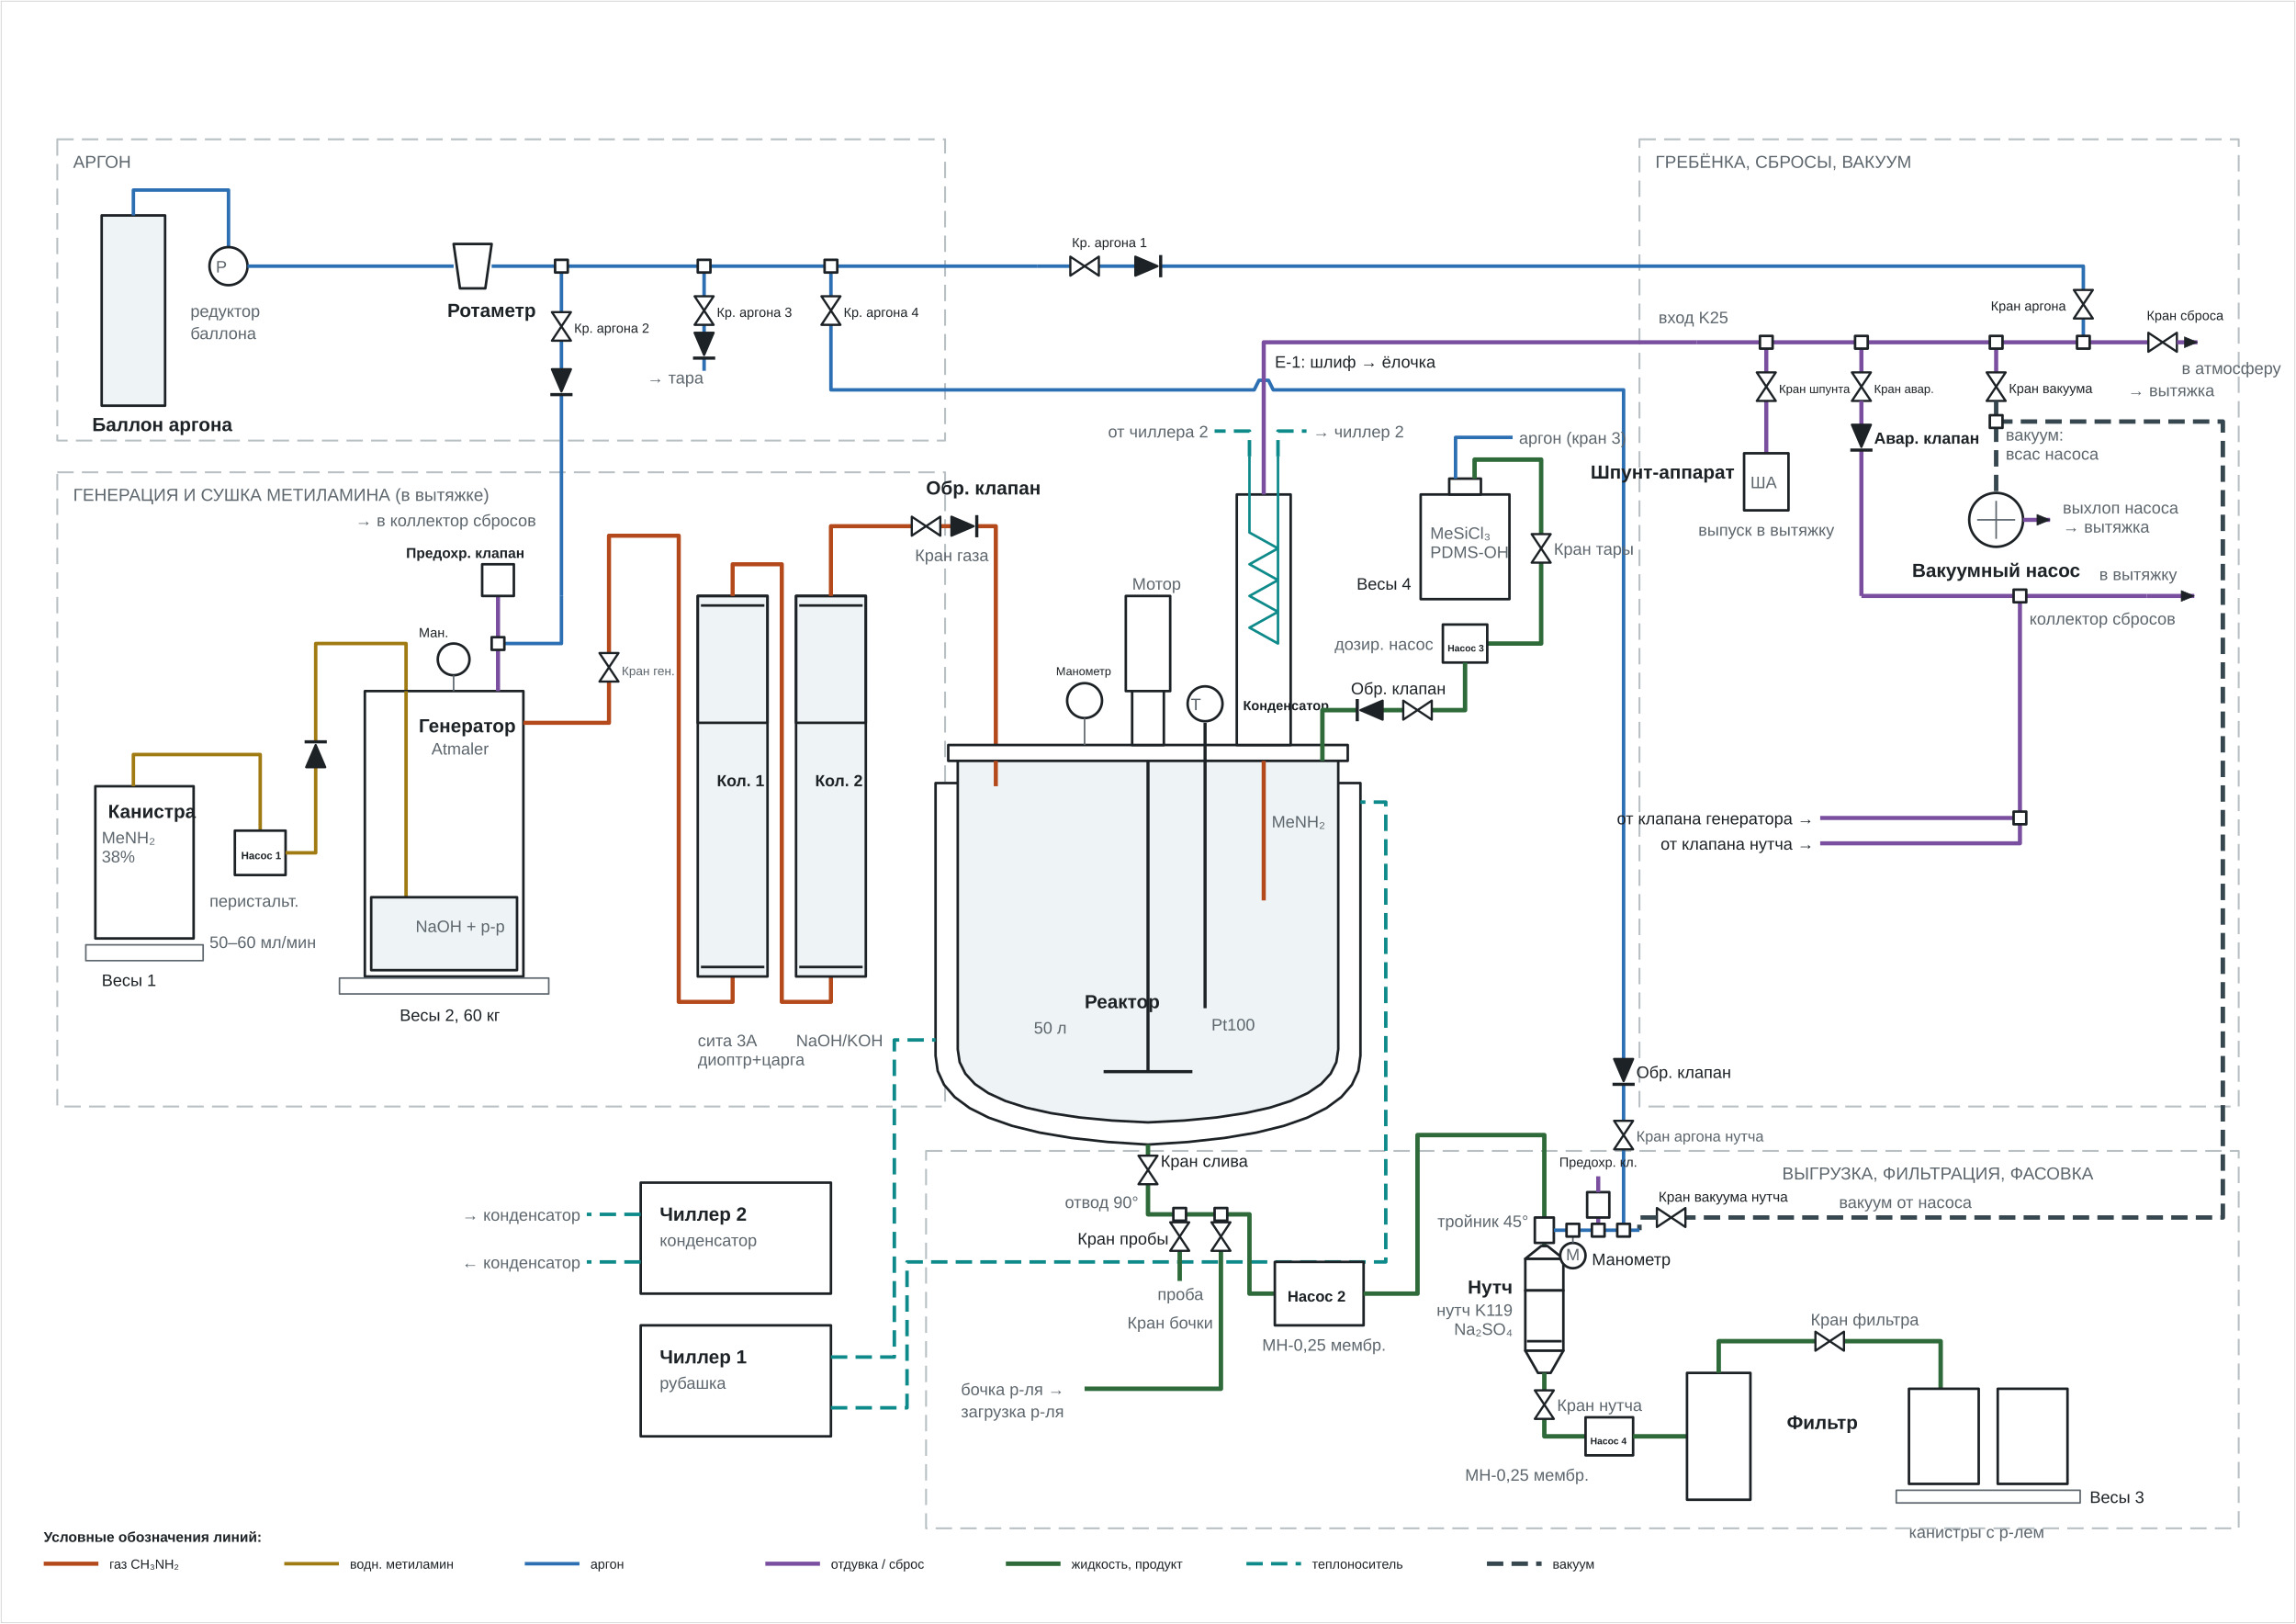
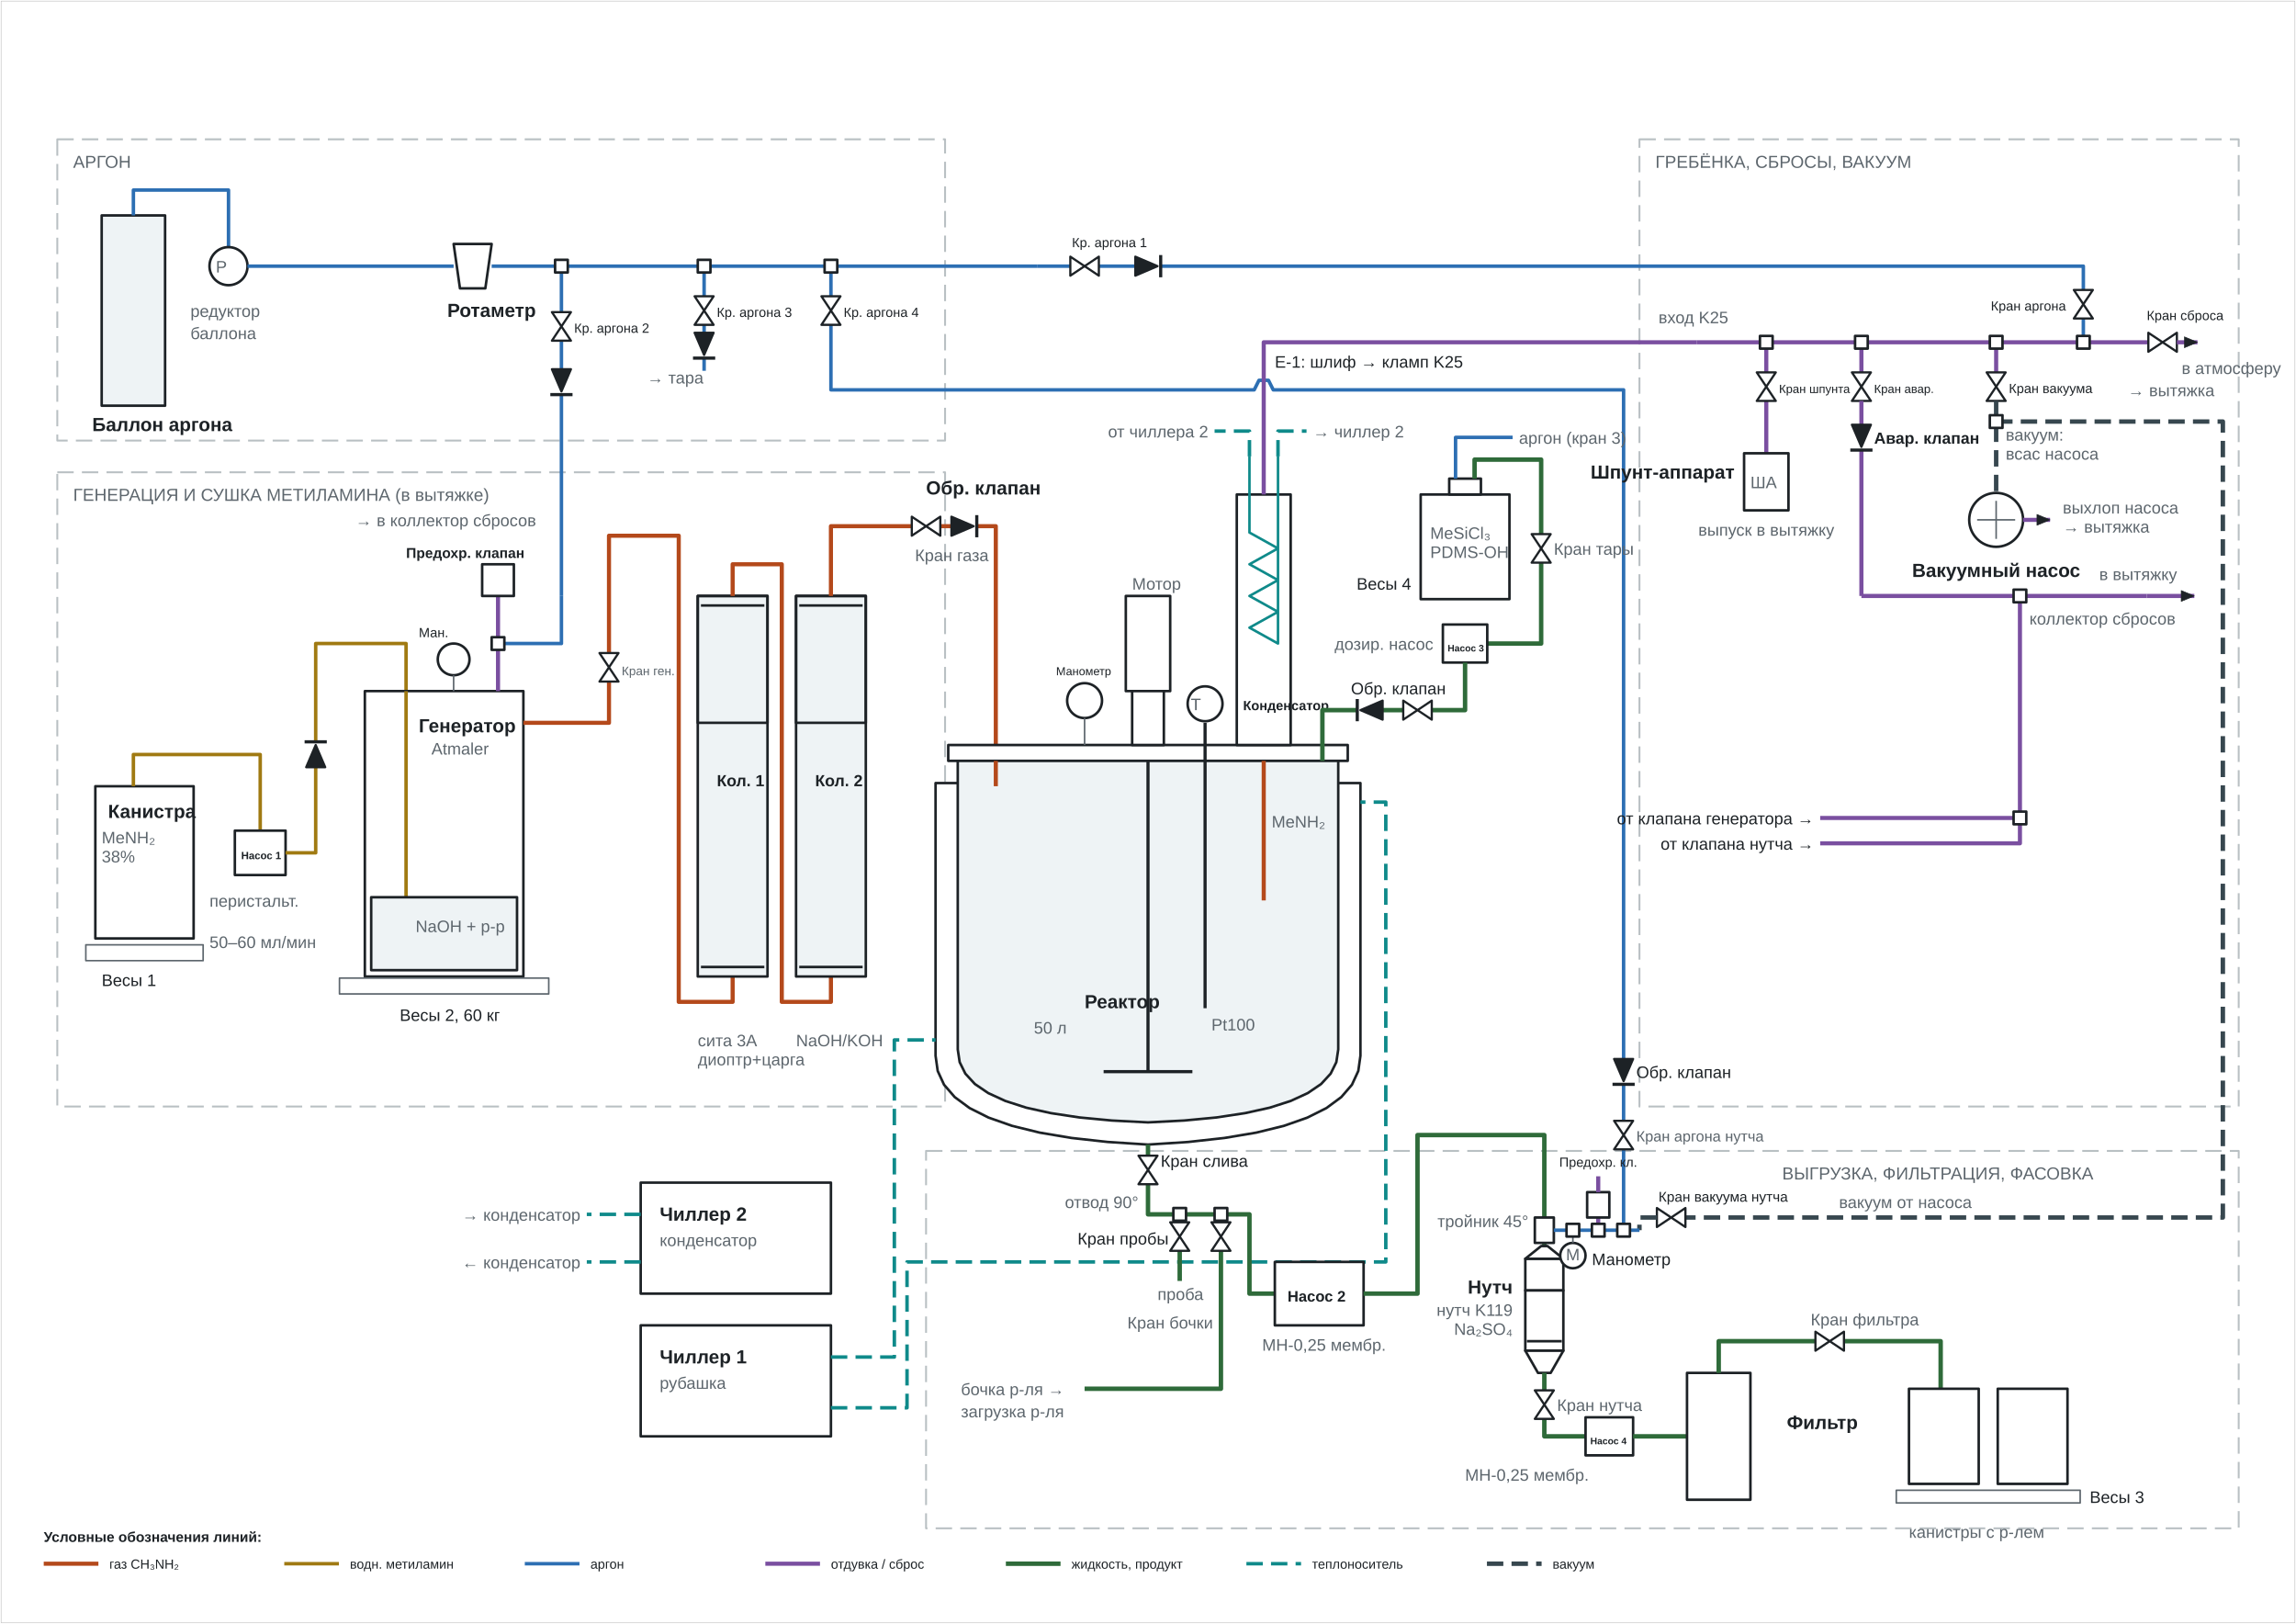
<svg xmlns="http://www.w3.org/2000/svg" viewBox="0 0 420.0 297.0" width="420.0mm" height="297.0mm" font-family="Arial, 'Liberation Sans', sans-serif">
  <rect width="100%" height="100%" fill="#fff" />
  <path d="M0.20,0.20 L419.80,0.20 L419.80,296.80 L0.20,296.80 Z" fill="none" stroke="#bbbbbb" stroke-width="0.1" stroke-linejoin="round" />
  <path d="M10.48,25.48 L172.88,25.48 L172.88,80.58 L10.48,80.58 Z" fill="none" stroke="#b9c0c3" stroke-width="0.348" stroke-dasharray="3 1.5" stroke-linejoin="round" />
  <text x="13.38" y="30.70" font-size="3.19" text-anchor="start" fill="#5d666d">АРГОН</text>
  <path d="M10.48,86.38 L172.88,86.38 L172.88,202.38 L10.48,202.38 Z" fill="none" stroke="#b9c0c3" stroke-width="0.348" stroke-dasharray="3 1.5" stroke-linejoin="round" />
  <text x="13.38" y="91.60" font-size="3.19" text-anchor="start" fill="#5d666d">ГЕНЕРАЦИЯ И СУШКА МЕТИЛАМИНА (в вытяжке)</text>
  <path d="M299.90,25.48 L409.52,25.48 L409.52,202.38 L299.90,202.38 Z" fill="none" stroke="#b9c0c3" stroke-width="0.348" stroke-dasharray="3 1.5" stroke-linejoin="round" />
  <text x="302.80" y="30.70" font-size="3.19" text-anchor="start" fill="#5d666d">ГРЕБЁНКА, СБРОСЫ, ВАКУУМ</text>
  <path d="M169.40,210.50 L409.52,210.50 L409.52,279.52 L169.40,279.52 Z" fill="none" stroke="#b9c0c3" stroke-width="0.348" stroke-dasharray="3 1.5" stroke-linejoin="round" />
  <text x="326.00" y="215.72" font-size="3.19" text-anchor="start" fill="#5d666d">ВЫГРУЗКА, ФИЛЬТРАЦИЯ, ФАСОВКА</text>
  <path d="M18.60,39.40 L30.20,39.40 L30.20,74.20 L18.60,74.20 Z" fill="#eef3f5" stroke="#1d2226" stroke-width="0.464" stroke-linejoin="round" />
  <text x="16.86" y="78.84" font-size="3.48" text-anchor="start" fill="#1d2226" font-weight="bold">Баллон аргона</text>
  <path d="M24.40,39.40 L24.40,34.76 L41.80,34.76 L41.80,45.20" fill="none" stroke="#2d6fb3" stroke-width="0.638" stroke-linejoin="round" />
  <circle cx="41.80" cy="48.68" r="3.48" fill="#ffffff" stroke="#1d2226" stroke-width="0.464" />
  <text x="39.48" y="49.84" font-size="3.045" text-anchor="start" fill="#5d666d">Р</text>
  <text x="34.84" y="57.96" font-size="3.045" text-anchor="start" fill="#5d666d">редуктор</text>
  <text x="34.84" y="62.02" font-size="3.045" text-anchor="start" fill="#5d666d">баллона</text>
  <path d="M45.28,48.68 L82.98,48.68" fill="none" stroke="#2d6fb3" stroke-width="0.638" stroke-linejoin="round" />
  <path d="M82.98,44.62 L89.94,44.62 L88.78,52.74 L84.14,52.74 Z" fill="#ffffff" stroke="#1d2226" stroke-width="0.464" stroke-linejoin="round" />
  <text x="81.82" y="57.96" font-size="3.48" text-anchor="start" fill="#1d2226" font-weight="bold">Ротаметр</text>
  <path d="M89.94,48.68 L169.40,48.68 L189.70,48.68" fill="none" stroke="#2d6fb3" stroke-width="0.638" stroke-linejoin="round" />
  <path d="M102.70,48.68 L102.70,57.09" fill="none" stroke="#2d6fb3" stroke-width="0.638" stroke-linejoin="round" />
  <path d="M102.70,62.31 L102.70,67.53" fill="none" stroke="#2d6fb3" stroke-width="0.638" stroke-linejoin="round" />
  <path d="M102.70,72.17 L102.70,109.00" fill="none" stroke="#2d6fb3" stroke-width="0.638" stroke-linejoin="round" />
  <path d="M100.96,57.09 L104.44,62.31 L100.96,62.31 L104.44,57.09 Z" fill="#ffffff" stroke="#1d2226" stroke-width="0.406" stroke-linejoin="round" />
  <text x="105.02" y="60.86" font-size="2.436" text-anchor="start" fill="#1d2226">Кр. аргона 2</text>
  <path d="M100.96,67.53 L102.70,71.59 L104.44,67.53 Z" fill="#1d2226" stroke="#1d2226" stroke-width="0.406" stroke-linejoin="round" />
  <path d="M100.67,72.17 L104.73,72.17" fill="none" stroke="#1d2226" stroke-width="0.58" stroke-linejoin="round" />
  <path d="M128.80,48.68 L128.80,54.19" fill="none" stroke="#2d6fb3" stroke-width="0.638" stroke-linejoin="round" />
  <path d="M128.80,59.41 L128.80,60.86" fill="none" stroke="#2d6fb3" stroke-width="0.638" stroke-linejoin="round" />
  <path d="M128.80,65.50 L128.80,67.82" fill="none" stroke="#2d6fb3" stroke-width="0.638" stroke-linejoin="round" />
  <path d="M127.06,54.19 L130.54,59.41 L127.06,59.41 L130.54,54.19 Z" fill="#ffffff" stroke="#1d2226" stroke-width="0.406" stroke-linejoin="round" />
  <path d="M127.06,60.86 L128.80,64.92 L130.54,60.86 Z" fill="#1d2226" stroke="#1d2226" stroke-width="0.406" stroke-linejoin="round" />
  <path d="M126.77,65.50 L130.83,65.50" fill="none" stroke="#1d2226" stroke-width="0.58" stroke-linejoin="round" />
  <text x="131.12" y="57.96" font-size="2.436" text-anchor="start" fill="#1d2226">Кр. аргона 3</text>
  <text x="118.36" y="70.14" font-size="3.045" text-anchor="start" fill="#5d666d">→ тара</text>
  <path d="M152.00,48.68 L152.00,54.19" fill="none" stroke="#2d6fb3" stroke-width="0.638" stroke-linejoin="round" />
  <path d="M152.00,59.41 L152.00,71.30 L229.43,71.30 L230.30,69.56 L232.04,69.56 L232.91,71.30 L297.00,71.30 L297.00,193.68" fill="none" stroke="#2d6fb3" stroke-width="0.638" stroke-linejoin="round" />
  <path d="M297.00,198.32 L297.00,204.99" fill="none" stroke="#2d6fb3" stroke-width="0.638" stroke-linejoin="round" />
  <path d="M297.00,210.21 L297.00,225.00" fill="none" stroke="#2d6fb3" stroke-width="0.638" stroke-linejoin="round" />
  <path d="M150.26,54.19 L153.74,59.41 L150.26,59.41 L153.74,54.19 Z" fill="#ffffff" stroke="#1d2226" stroke-width="0.406" stroke-linejoin="round" />
  <text x="154.32" y="57.96" font-size="2.436" text-anchor="start" fill="#1d2226">Кр. аргона 4</text>
  <path d="M295.26,193.68 L297.00,197.74 L298.74,193.68 Z" fill="#1d2226" stroke="#1d2226" stroke-width="0.406" stroke-linejoin="round" />
  <path d="M294.97,198.32 L299.03,198.32" fill="none" stroke="#1d2226" stroke-width="0.58" stroke-linejoin="round" />
  <text x="299.32" y="197.16" font-size="3.045" text-anchor="start" fill="#1d2226">Обр. клапан</text>
  <path d="M295.26,204.99 L298.74,210.21 L295.26,210.21 L298.74,204.99 Z" fill="#ffffff" stroke="#1d2226" stroke-width="0.406" stroke-linejoin="round" />
  <text x="299.32" y="208.76" font-size="2.74" text-anchor="start" fill="#5d666d">Кран аргона нутча</text>
  <path d="M189.70,48.68 L195.79,48.68" fill="none" stroke="#2d6fb3" stroke-width="0.638" stroke-linejoin="round" />
  <path d="M201.01,48.68 L207.68,48.68" fill="none" stroke="#2d6fb3" stroke-width="0.638" stroke-linejoin="round" />
  <path d="M212.32,48.68 L381.10,48.68 L381.10,53.03" fill="none" stroke="#2d6fb3" stroke-width="0.638" stroke-linejoin="round" />
  <path d="M381.10,58.25 L381.10,62.60" fill="none" stroke="#2d6fb3" stroke-width="0.638" stroke-linejoin="round" />
  <path d="M195.79,46.94 L201.01,50.42 L201.01,46.94 L195.79,50.42 Z" fill="#ffffff" stroke="#1d2226" stroke-width="0.406" stroke-linejoin="round" />
  <text x="196.08" y="45.20" font-size="2.436" text-anchor="start" fill="#1d2226">Кр. аргона 1</text>
  <path d="M207.68,46.94 L211.74,48.68 L207.68,50.42 Z" fill="#1d2226" stroke="#1d2226" stroke-width="0.406" stroke-linejoin="round" />
  <path d="M212.32,46.65 L212.32,50.71" fill="none" stroke="#1d2226" stroke-width="0.58" stroke-linejoin="round" />
  <path d="M17.44,143.80 L35.42,143.80 L35.42,171.64 L17.44,171.64 Z" fill="#ffffff" stroke="#1d2226" stroke-width="0.464" stroke-linejoin="round" />
  <text x="19.76" y="149.60" font-size="3.48" text-anchor="start" fill="#1d2226" font-weight="bold">Канистра</text>
  <text x="18.60" y="154.24" font-size="3.045" text-anchor="start" fill="#5d666d">MeNH₂</text>
  <text x="18.60" y="157.72" font-size="3.045" text-anchor="start" fill="#5d666d">38%</text>
  <path d="M15.70,172.80 L37.16,172.80 L37.16,175.70 L15.70,175.70 Z" fill="none" stroke="#5d666d" stroke-width="0.29" stroke-linejoin="round" />
  <text x="18.60" y="180.34" font-size="3.045" text-anchor="start" fill="#1d2226">Весы 1</text>
  <path d="M24.40,143.80 L24.40,138.00 L47.60,138.00 L47.60,151.92" fill="none" stroke="#a07a12" stroke-width="0.638" stroke-linejoin="round" />
  <path d="M42.96,151.92 L52.24,151.92 L52.24,160.04 L42.96,160.04 Z" fill="#ffffff" stroke="#1d2226" stroke-width="0.464" stroke-linejoin="round" />
  <text x="44.12" y="157.14" font-size="1.914" text-anchor="start" fill="#1d2226" font-weight="bold">Насос 1</text>
  <text x="38.32" y="165.84" font-size="3.045" text-anchor="start" fill="#5d666d">перистальт.</text>
  <text x="38.32" y="173.38" font-size="3.045" text-anchor="start" fill="#5d666d">50–60 мл/мин</text>
  <path d="M52.24,155.98 L57.75,155.98 L57.75,140.32" fill="none" stroke="#a07a12" stroke-width="0.638" stroke-linejoin="round" />
  <path d="M57.75,135.68 L57.75,117.70 L74.28,117.70 L74.28,126.40" fill="none" stroke="#a07a12" stroke-width="0.638" stroke-linejoin="round" />
  <path d="M56.01,140.32 L57.75,136.26 L59.49,140.32 Z" fill="#1d2226" stroke="#1d2226" stroke-width="0.406" stroke-linejoin="round" />
  <path d="M55.72,135.68 L59.78,135.68" fill="none" stroke="#1d2226" stroke-width="0.58" stroke-linejoin="round" />
  <path d="M66.74,126.40 L95.74,126.40 L95.74,178.60 L66.74,178.60 Z" fill="#ffffff" stroke="#1d2226" stroke-width="0.464" stroke-linejoin="round" />
  <path d="M74.28,126.40 L74.28,172.80" fill="none" stroke="#a07a12" stroke-width="0.638" stroke-linejoin="round" />
  <path d="M67.90,164.10 L94.58,164.10 L94.58,177.44 L67.90,177.44 Z" fill="#eef3f5" stroke="#1d2226" stroke-width="0.464" stroke-linejoin="round" />
  <text x="76.02" y="170.48" font-size="3.045" text-anchor="start" fill="#5d666d">NaOH + р-р</text>
  <text x="76.60" y="133.94" font-size="3.48" text-anchor="start" fill="#1d2226" font-weight="bold">Генератор</text>
  <text x="78.92" y="138.00" font-size="3.045" text-anchor="start" fill="#5d666d">Atmaler</text>
  <path d="M62.10,178.89 L100.38,178.89 L100.38,181.79 L62.10,181.79 Z" fill="none" stroke="#5d666d" stroke-width="0.29" stroke-linejoin="round" />
  <text x="73.12" y="186.72" font-size="3.045" text-anchor="start" fill="#1d2226">Весы 2, 60 кг</text>
  <path d="M91.10,126.40 L91.10,117.70 L91.10,109.00" fill="none" stroke="#7a4fa0" stroke-width="0.754" stroke-linejoin="round" />
  <path d="M88.20,103.20 L94.00,103.20 L94.00,109.00 L88.20,109.00 Z" fill="#ffffff" stroke="#1d2226" stroke-width="0.464" stroke-linejoin="round" />
  <text x="74.28" y="102.04" font-size="2.61" text-anchor="start" fill="#1d2226" font-weight="bold">Предохр. клапан</text>
  <text x="65.00" y="96.24" font-size="3.045" text-anchor="start" fill="#5d666d">→ в коллектор сбросов</text>
  <circle cx="82.98" cy="120.60" r="2.90" fill="#ffffff" stroke="#1d2226" stroke-width="0.464" />
  <path d="M82.98,123.50 L82.98,126.40" fill="none" stroke="#5d666d" stroke-width="0.29" stroke-linejoin="round" />
  <text x="76.60" y="116.54" font-size="2.436" text-anchor="start" fill="#1d2226">Ман.</text>
  <path d="M102.70,109.00 L102.70,117.70 L91.10,117.70" fill="none" stroke="#2d6fb3" stroke-width="0.638" stroke-linejoin="round" />
  <path d="M95.74,132.20 L111.40,132.20 L111.40,124.66" fill="none" stroke="#b4491b" stroke-width="0.754" stroke-linejoin="round" />
  <path d="M111.40,119.44 L111.40,97.98 L124.16,97.98 L124.16,183.24 L134.02,183.24 L134.02,178.60" fill="none" stroke="#b4491b" stroke-width="0.754" stroke-linejoin="round" />
  <path d="M109.66,119.44 L113.14,124.66 L109.66,124.66 L113.14,119.44 Z" fill="#ffffff" stroke="#1d2226" stroke-width="0.406" stroke-linejoin="round" />
  <text x="113.72" y="123.50" font-size="2.284" text-anchor="start" fill="#5d666d">Кран ген.</text>
  <path d="M127.64,109.00 L140.40,109.00 L140.40,178.60 L127.64,178.60 Z" fill="#eef3f5" stroke="#1d2226" stroke-width="0.464" stroke-linejoin="round" />
  <path d="M127.64,109.00 L140.40,109.00 L140.40,132.20 L127.64,132.20 Z" fill="none" stroke="#1d2226" stroke-width="0.464" stroke-linejoin="round" />
  <path d="M128.22,110.74 L139.82,110.74" fill="none" stroke="#1d2226" stroke-width="0.464" stroke-linejoin="round" />
  <path d="M128.22,176.86 L139.82,176.86" fill="none" stroke="#1d2226" stroke-width="0.464" stroke-linejoin="round" />
  <text x="131.12" y="143.80" font-size="2.958" text-anchor="start" fill="#1d2226" font-weight="bold">Кол. 1</text>
  <text x="127.64" y="191.36" font-size="3.045" text-anchor="start" fill="#5d666d">сита 3А</text>
  <text x="127.64" y="194.84" font-size="3.045" text-anchor="start" fill="#5d666d">диоптр+царга</text>
  <path d="M134.02,109.00 L134.02,103.20 L143.01,103.20 L143.01,183.24 L152.00,183.24 L152.00,178.60" fill="none" stroke="#b4491b" stroke-width="0.754" stroke-linejoin="round" />
  <path d="M145.62,109.00 L158.38,109.00 L158.38,178.60 L145.62,178.60 Z" fill="#eef3f5" stroke="#1d2226" stroke-width="0.464" stroke-linejoin="round" />
  <path d="M145.62,109.00 L158.38,109.00 L158.38,132.20 L145.62,132.20 Z" fill="none" stroke="#1d2226" stroke-width="0.464" stroke-linejoin="round" />
  <path d="M146.20,110.74 L157.80,110.74" fill="none" stroke="#1d2226" stroke-width="0.464" stroke-linejoin="round" />
  <path d="M146.20,176.86 L157.80,176.86" fill="none" stroke="#1d2226" stroke-width="0.464" stroke-linejoin="round" />
  <text x="149.10" y="143.80" font-size="2.958" text-anchor="start" fill="#1d2226" font-weight="bold">Кол. 2</text>
  <text x="145.62" y="191.36" font-size="3.045" text-anchor="start" fill="#5d666d">NaOH/KOH</text>
  <path d="M152.00,109.00 L152.00,96.24 L166.79,96.24" fill="none" stroke="#b4491b" stroke-width="0.754" stroke-linejoin="round" />
  <path d="M172.01,96.24 L174.04,96.24" fill="none" stroke="#b4491b" stroke-width="0.754" stroke-linejoin="round" />
  <path d="M178.68,96.24 L182.16,96.24 L182.16,136.26" fill="none" stroke="#b4491b" stroke-width="0.754" stroke-linejoin="round" />
  <path d="M166.79,94.50 L172.01,97.98 L172.01,94.50 L166.79,97.98 Z" fill="#ffffff" stroke="#1d2226" stroke-width="0.406" stroke-linejoin="round" />
  <text x="167.37" y="102.62" font-size="3.045" text-anchor="start" fill="#5d666d">Кран газа</text>
  <path d="M174.04,94.50 L178.10,96.24 L174.04,97.98 Z" fill="#1d2226" stroke="#1d2226" stroke-width="0.406" stroke-linejoin="round" />
  <path d="M178.68,94.21 L178.68,98.27" fill="none" stroke="#1d2226" stroke-width="0.58" stroke-linejoin="round" />
  <text x="169.40" y="90.44" font-size="3.48" text-anchor="start" fill="#1d2226" font-weight="bold">Обр. клапан</text>
  <path d="M171.14,143.22 L171.14,193.10 L171.53,195.87 L172.69,198.39 L174.64,200.65 L177.36,202.66 L180.85,204.41 L185.13,205.91 L190.18,207.15 L196.01,208.13 L202.62,208.86 L210.00,209.34 L217.38,208.86 L223.99,208.13 L229.82,207.15 L234.87,205.91 L239.14,204.41 L242.64,202.66 L245.36,200.65 L247.31,198.39 L248.47,195.87 L248.86,193.10 L248.86,143.22 Z" fill="#ffffff" stroke="#1d2226" stroke-width="0.464" stroke-linejoin="round" />
  <path d="M175.20,138.00 L175.20,191.94 L175.55,194.27 L176.59,196.37 L178.33,198.26 L180.77,199.92 L183.90,201.36 L187.73,202.59 L192.25,203.59 L197.47,204.38 L203.39,204.94 L210.00,205.28 L216.61,204.94 L222.53,204.38 L227.75,203.59 L232.27,202.59 L236.10,201.36 L239.23,199.92 L241.67,198.26 L243.41,196.37 L244.45,194.27 L244.80,191.94 L244.80,138.00 Z" fill="#eef3f5" stroke="#1d2226" stroke-width="0.464" stroke-linejoin="round" />
  <path d="M173.46,136.26 L246.54,136.26 L246.54,139.16 L173.46,139.16 Z" fill="#ffffff" stroke="#1d2226" stroke-width="0.464" stroke-linejoin="round" />
  <text x="198.40" y="184.40" font-size="3.48" text-anchor="start" fill="#1d2226" font-weight="bold">Реактор</text>
  <text x="189.12" y="189.04" font-size="3.045" text-anchor="start" fill="#5d666d">50 л</text>
  <path d="M182.16,139.16 L182.16,143.80" fill="none" stroke="#b4491b" stroke-width="0.754" stroke-linejoin="round" />
  <path d="M231.17,139.16 L231.17,164.68" fill="none" stroke="#b4491b" stroke-width="0.754" stroke-linejoin="round" />
  <text x="232.62" y="151.34" font-size="3.045" text-anchor="start" fill="#5d666d">MeNH₂</text>
  <circle cx="198.40" cy="128.14" r="3.19" fill="#ffffff" stroke="#1d2226" stroke-width="0.464" />
  <path d="M198.40,131.33 L198.40,136.26" fill="none" stroke="#5d666d" stroke-width="0.29" stroke-linejoin="round" />
  <text x="193.18" y="123.50" font-size="2.131" text-anchor="start" fill="#1d2226">Манометр</text>
  <path d="M205.94,109.00 L214.06,109.00 L214.06,126.40 L205.94,126.40 Z" fill="#ffffff" stroke="#1d2226" stroke-width="0.464" stroke-linejoin="round" />
  <text x="207.10" y="107.84" font-size="3.045" text-anchor="start" fill="#5d666d">Мотор</text>
  <path d="M207.10,126.40 L212.90,126.40 L212.90,136.26 L207.10,136.26 Z" fill="#ffffff" stroke="#1d2226" stroke-width="0.464" stroke-linejoin="round" />
  <path d="M210.00,139.16 L210.00,196.00" fill="none" stroke="#1d2226" stroke-width="0.58" stroke-linejoin="round" />
  <path d="M201.88,196.00 L218.12,196.00" fill="none" stroke="#1d2226" stroke-width="0.58" stroke-linejoin="round" />
  <path d="M220.44,132.20 L220.44,184.40" fill="none" stroke="#1d2226" stroke-width="0.58" stroke-linejoin="round" />
  <circle cx="220.44" cy="128.72" r="3.19" fill="#ffffff" stroke="#1d2226" stroke-width="0.464" />
  <text x="217.83" y="129.88" font-size="3.045" text-anchor="start" fill="#5d666d">Т</text>
  <text x="221.60" y="188.46" font-size="3.045" text-anchor="start" fill="#5d666d">Pt100</text>
  <path d="M226.24,90.44 L236.10,90.44 L236.10,136.26 L226.24,136.26 Z" fill="#ffffff" stroke="#1d2226" stroke-width="0.464" stroke-linejoin="round" />
  <path d="M228.56,83.48 L228.56,97.40 L233.78,100.30 L228.56,103.20 L233.78,106.10 L228.56,109.00 L233.78,111.90 L228.56,114.80 L233.78,117.70 L233.78,83.48" fill="none" stroke="#0f8a8a" stroke-width="0.464" stroke-linejoin="round" />
  <path d="M228.56,83.48 L228.56,78.84 L222.18,78.84" fill="none" stroke="#0f8a8a" stroke-width="0.638" stroke-dasharray="3 1.5" stroke-linejoin="round" />
  <path d="M233.78,83.48 L233.78,78.84 L239.00,78.84" fill="none" stroke="#0f8a8a" stroke-width="0.638" stroke-dasharray="3 1.5" stroke-linejoin="round" />
  <text x="240.16" y="80.00" font-size="3.045" text-anchor="start" fill="#5d666d">→ чиллер 2</text>
  <text x="221.02" y="80.00" font-size="3.045" text-anchor="end" fill="#5d666d">от чиллера 2</text>
  <text x="227.40" y="129.88" font-size="2.436" text-anchor="start" fill="#1d2226" font-weight="bold">Конденсатор</text>
  <path d="M259.88,90.44 L276.12,90.44 L276.12,109.58 L259.88,109.58 Z" fill="#ffffff" stroke="#1d2226" stroke-width="0.464" stroke-linejoin="round" />
  <path d="M265.10,87.54 L270.90,87.54 L270.90,90.44 L265.10,90.44 Z" fill="#ffffff" stroke="#1d2226" stroke-width="0.464" stroke-linejoin="round" />
  <text x="261.62" y="98.56" font-size="3.045" text-anchor="start" fill="#5d666d">MeSiCl₃</text>
  <text x="261.62" y="102.04" font-size="3.045" text-anchor="start" fill="#5d666d">PDMS-OH</text>
  <text x="258.14" y="107.84" font-size="3.045" text-anchor="end" fill="#1d2226">Весы 4</text>
  <path d="M266.26,87.54 L266.26,80.00 L276.70,80.00" fill="none" stroke="#2d6fb3" stroke-width="0.638" stroke-linejoin="round" />
  <text x="277.86" y="81.16" font-size="3.045" text-anchor="start" fill="#5d666d">аргон (кран 3)</text>
  <path d="M269.74,87.54 L269.74,84.06 L281.92,84.06 L281.92,97.69" fill="none" stroke="#2f6b3a" stroke-width="0.812" stroke-linejoin="round" />
  <path d="M281.92,102.91 L281.92,117.70 L272.06,117.70" fill="none" stroke="#2f6b3a" stroke-width="0.812" stroke-linejoin="round" />
  <path d="M280.18,97.69 L283.66,102.91 L280.18,102.91 L283.66,97.69 Z" fill="#ffffff" stroke="#1d2226" stroke-width="0.406" stroke-linejoin="round" />
  <text x="284.24" y="101.46" font-size="3.045" text-anchor="start" fill="#5d666d">Кран тары</text>
  <path d="M263.94,114.22 L272.06,114.22 L272.06,121.18 L263.94,121.18 Z" fill="#ffffff" stroke="#1d2226" stroke-width="0.464" stroke-linejoin="round" />
  <text x="264.81" y="119.15" font-size="1.74" text-anchor="start" fill="#1d2226" font-weight="bold">Насос 3</text>
  <text x="262.20" y="118.86" font-size="3.045" text-anchor="end" fill="#5d666d">дозир. насос</text>
  <path d="M268.00,121.18 L268.00,129.88 L261.91,129.88" fill="none" stroke="#2f6b3a" stroke-width="0.812" stroke-linejoin="round" />
  <path d="M256.69,129.88 L252.92,129.88" fill="none" stroke="#2f6b3a" stroke-width="0.812" stroke-linejoin="round" />
  <path d="M248.28,129.88 L241.90,129.88 L241.90,139.16" fill="none" stroke="#2f6b3a" stroke-width="0.812" stroke-linejoin="round" />
  <path d="M256.69,128.14 L261.91,131.62 L261.91,128.14 L256.69,131.62 Z" fill="#ffffff" stroke="#1d2226" stroke-width="0.406" stroke-linejoin="round" />
  <path d="M252.92,128.14 L248.86,129.88 L252.92,131.62 Z" fill="#1d2226" stroke="#1d2226" stroke-width="0.406" stroke-linejoin="round" />
  <path d="M248.28,127.85 L248.28,131.91" fill="none" stroke="#1d2226" stroke-width="0.58" stroke-linejoin="round" />
  <text x="247.12" y="126.98" font-size="3.045" text-anchor="start" fill="#1d2226">Обр. клапан</text>
  <path d="M231.17,90.44 L231.17,62.60 L310.34,62.60" fill="none" stroke="#7a4fa0" stroke-width="0.754" stroke-linejoin="round" />
-   <text x="233.20" y="67.24" font-size="3.045" text-anchor="start" fill="#1d2226">E-1: шлиф → ёлочка</text>
+   <text x="233.20" y="67.24" font-size="3.045" text-anchor="start" fill="#1d2226">E-1: шлиф → кламп K25</text>
  <path d="M117.20,242.40 L152.00,242.40 L152.00,262.70 L117.20,262.70 Z" fill="#ffffff" stroke="#1d2226" stroke-width="0.464" stroke-linejoin="round" />
  <text x="120.68" y="249.36" font-size="3.48" text-anchor="start" fill="#1d2226" font-weight="bold">Чиллер 1</text>
  <text x="120.68" y="254.00" font-size="3.045" text-anchor="start" fill="#5d666d">рубашка</text>
  <path d="M117.20,216.30 L152.00,216.30 L152.00,236.60 L117.20,236.60 Z" fill="#ffffff" stroke="#1d2226" stroke-width="0.464" stroke-linejoin="round" />
  <text x="120.68" y="223.26" font-size="3.48" text-anchor="start" fill="#1d2226" font-weight="bold">Чиллер 2</text>
  <text x="120.68" y="227.90" font-size="3.045" text-anchor="start" fill="#5d666d">конденсатор</text>
  <path d="M117.20,222.10 L107.34,222.10" fill="none" stroke="#0f8a8a" stroke-width="0.638" stroke-dasharray="3 1.5" stroke-linejoin="round" />
  <text x="106.18" y="223.26" font-size="3.045" text-anchor="end" fill="#5d666d">→ конденсатор</text>
  <path d="M117.20,230.80 L107.34,230.80" fill="none" stroke="#0f8a8a" stroke-width="0.638" stroke-dasharray="3 1.5" stroke-linejoin="round" />
  <text x="106.18" y="231.96" font-size="3.045" text-anchor="end" fill="#5d666d">← конденсатор</text>
  <path d="M152.00,248.20 L163.60,248.20 L163.60,190.20 L171.14,190.20" fill="none" stroke="#0f8a8a" stroke-width="0.638" stroke-dasharray="3 1.5" stroke-linejoin="round" />
  <path d="M152.00,257.48 L165.92,257.48 L165.92,230.80 L253.50,230.80 L253.50,146.70 L248.86,146.70" fill="none" stroke="#0f8a8a" stroke-width="0.638" stroke-dasharray="3 1.5" stroke-linejoin="round" />
  <path d="M310.34,62.60 L392.99,62.60" fill="none" stroke="#7a4fa0" stroke-width="0.754" stroke-linejoin="round" />
  <text x="303.38" y="59.12" font-size="3.045" text-anchor="start" fill="#5d666d">вход K25</text>
  <path d="M323.10,62.60 L323.10,68.11" fill="none" stroke="#7a4fa0" stroke-width="0.754" stroke-linejoin="round" />
  <path d="M323.10,73.33 L323.10,82.90" fill="none" stroke="#7a4fa0" stroke-width="0.754" stroke-linejoin="round" />
  <path d="M321.36,68.11 L324.84,73.33 L321.36,73.33 L324.84,68.11 Z" fill="#ffffff" stroke="#1d2226" stroke-width="0.406" stroke-linejoin="round" />
  <text x="325.42" y="71.88" font-size="2.192" text-anchor="start" fill="#1d2226">Кран шпунта</text>
  <path d="M319.04,82.90 L327.16,82.90 L327.16,93.34 L319.04,93.34 Z" fill="#ffffff" stroke="#1d2226" stroke-width="0.464" stroke-linejoin="round" />
  <text x="320.20" y="89.28" font-size="3.045" text-anchor="start" fill="#5d666d">ША</text>
  <text x="317.30" y="87.54" font-size="3.48" text-anchor="end" fill="#1d2226" font-weight="bold">Шпунт-аппарат</text>
  <text x="323.10" y="97.98" font-size="3.045" text-anchor="middle" fill="#5d666d">выпуск в вытяжку</text>
  <path d="M340.50,62.60 L340.50,68.11" fill="none" stroke="#7a4fa0" stroke-width="0.754" stroke-linejoin="round" />
  <path d="M338.76,68.11 L342.24,73.33 L338.76,73.33 L342.24,68.11 Z" fill="#ffffff" stroke="#1d2226" stroke-width="0.406" stroke-linejoin="round" />
  <text x="342.82" y="71.88" font-size="2.192" text-anchor="start" fill="#1d2226">Кран авар.</text>
  <path d="M340.50,73.33 L340.50,77.68" fill="none" stroke="#7a4fa0" stroke-width="0.754" stroke-linejoin="round" />
  <path d="M340.50,82.32 L340.50,109.00" fill="none" stroke="#7a4fa0" stroke-width="0.754" stroke-linejoin="round" />
  <path d="M338.76,77.68 L340.50,81.74 L342.24,77.68 Z" fill="#1d2226" stroke="#1d2226" stroke-width="0.406" stroke-linejoin="round" />
  <path d="M338.47,82.32 L342.53,82.32" fill="none" stroke="#1d2226" stroke-width="0.58" stroke-linejoin="round" />
  <text x="342.82" y="81.16" font-size="2.958" text-anchor="start" fill="#1d2226" font-weight="bold">Авар. клапан</text>
  <path d="M365.15,62.60 L365.15,68.11" fill="none" stroke="#7a4fa0" stroke-width="0.754" stroke-linejoin="round" />
  <path d="M363.41,68.11 L366.89,73.33 L363.41,73.33 L366.89,68.11 Z" fill="#ffffff" stroke="#1d2226" stroke-width="0.406" stroke-linejoin="round" />
  <text x="367.47" y="71.88" font-size="2.436" text-anchor="start" fill="#1d2226">Кран вакуума</text>
  <path d="M365.15,73.33 L365.15,90.15" fill="none" stroke="#37474f" stroke-width="0.812" stroke-dasharray="3 1.5" stroke-linejoin="round" />
  <path d="M365.15,77.10 L406.62,77.10 L406.62,222.68 L308.31,222.68" fill="none" stroke="#37474f" stroke-width="0.812" stroke-dasharray="3 1.5" stroke-linejoin="round" />
  <path d="M303.09,220.94 L308.31,224.42 L308.31,220.94 L303.09,224.42 Z" fill="#ffffff" stroke="#1d2226" stroke-width="0.406" stroke-linejoin="round" />
  <path d="M303.09,222.68 L299.90,222.68 L299.90,225.00" fill="none" stroke="#37474f" stroke-width="0.812" stroke-dasharray="3 1.5" stroke-linejoin="round" />
  <text x="303.38" y="219.78" font-size="2.588" text-anchor="start" fill="#1d2226">Кран вакуума нутча</text>
  <text x="336.40" y="220.94" font-size="3.045" text-anchor="start" fill="#5d666d">вакуум от насоса</text>
  <text x="366.89" y="80.58" font-size="3.045" text-anchor="start" fill="#5d666d">вакуум:</text>
  <text x="366.89" y="84.06" font-size="3.045" text-anchor="start" fill="#5d666d">всас насоса</text>
  <circle cx="365.15" cy="95.08" r="4.93" fill="#ffffff" stroke="#1d2226" stroke-width="0.464" />
  <path d="M361.67,95.08 L368.63,95.08" fill="none" stroke="#5d666d" stroke-width="0.29" stroke-linejoin="round" />
  <path d="M365.15,91.60 L365.15,98.56" fill="none" stroke="#5d666d" stroke-width="0.29" stroke-linejoin="round" />
  <text x="365.15" y="105.52" font-size="3.48" text-anchor="middle" fill="#1d2226" font-weight="bold">Вакуумный насос</text>
  <path d="M370.08,95.08 L375.01,95.08" fill="none" stroke="#7a4fa0" stroke-width="0.754" stroke-linejoin="round" />
  <path d="M375.01,95.08 L372.61,96.08 L372.61,94.08 Z" fill="#1d2226" stroke="#1d2226" stroke-width="0.1" stroke-linejoin="round" />
  <text x="377.33" y="93.92" font-size="3.045" text-anchor="start" fill="#5d666d">выхлоп насоса</text>
  <text x="377.33" y="97.40" font-size="3.045" text-anchor="start" fill="#5d666d">→ вытяжка</text>
  <path d="M379.36,53.03 L382.84,58.25 L379.36,58.25 L382.84,53.03 Z" fill="#ffffff" stroke="#1d2226" stroke-width="0.406" stroke-linejoin="round" />
  <text x="377.92" y="56.80" font-size="2.436" text-anchor="end" fill="#1d2226">Кран аргона</text>
  <path d="M392.99,60.86 L398.21,64.34 L398.21,60.86 L392.99,64.34 Z" fill="#ffffff" stroke="#1d2226" stroke-width="0.406" stroke-linejoin="round" />
  <text x="392.70" y="58.54" font-size="2.436" text-anchor="start" fill="#1d2226">Кран сброса</text>
  <path d="M398.21,62.60 L401.98,62.60" fill="none" stroke="#7a4fa0" stroke-width="0.754" stroke-linejoin="round" />
  <path d="M401.98,62.60 L399.58,63.60 L399.58,61.60 Z" fill="#1d2226" stroke="#1d2226" stroke-width="0.1" stroke-linejoin="round" />
  <text x="399.08" y="68.40" font-size="3.045" text-anchor="start" fill="#5d666d">в атмосферу</text>
  <text x="389.22" y="72.46" font-size="3.045" text-anchor="start" fill="#5d666d">→ вытяжка</text>
  <path d="M340.50,109.00 L392.70,109.00" fill="none" stroke="#7a4fa0" stroke-width="0.754" stroke-linejoin="round" />
  <path d="M392.70,109.00 L401.40,109.00" fill="none" stroke="#7a4fa0" stroke-width="0.754" stroke-linejoin="round" />
  <path d="M401.40,109.00 L399.00,110.00 L399.00,108.00 Z" fill="#1d2226" stroke="#1d2226" stroke-width="0.1" stroke-linejoin="round" />
  <text x="371.24" y="114.22" font-size="3.045" text-anchor="start" fill="#5d666d">коллектор сбросов</text>
  <text x="384.00" y="106.10" font-size="3.045" text-anchor="start" fill="#5d666d">в вытяжку</text>
  <text x="331.80" y="150.76" font-size="3.045" text-anchor="end" fill="#1d2226">от клапана генератора →</text>
  <path d="M332.96,149.60 L369.50,149.60" fill="none" stroke="#7a4fa0" stroke-width="0.754" stroke-linejoin="round" />
  <text x="331.80" y="155.40" font-size="3.045" text-anchor="end" fill="#1d2226">от клапана нутча →</text>
  <path d="M332.96,154.24 L369.50,154.24 L369.50,109.00" fill="none" stroke="#7a4fa0" stroke-width="0.754" stroke-linejoin="round" />
  <path d="M210.00,209.34 L210.00,211.37" fill="none" stroke="#2f6b3a" stroke-width="0.812" stroke-linejoin="round" />
  <path d="M210.00,216.59 L210.00,222.10 L228.56,222.10 L228.56,236.60 L233.20,236.60" fill="none" stroke="#2f6b3a" stroke-width="0.812" stroke-linejoin="round" />
  <path d="M208.26,211.37 L211.74,216.59 L208.26,216.59 L211.74,211.37 Z" fill="#ffffff" stroke="#1d2226" stroke-width="0.406" stroke-linejoin="round" />
  <text x="212.32" y="213.40" font-size="3.045" text-anchor="start" fill="#1d2226">Кран слива</text>
  <text x="208.26" y="220.94" font-size="3.045" text-anchor="end" fill="#5d666d">отвод 90°</text>
  <path d="M215.80,222.10 L215.80,223.55" fill="none" stroke="#2f6b3a" stroke-width="0.812" stroke-linejoin="round" />
  <path d="M215.80,228.77 L215.80,234.28" fill="none" stroke="#2f6b3a" stroke-width="0.812" stroke-linejoin="round" />
  <path d="M214.06,223.55 L217.54,228.77 L214.06,228.77 L217.54,223.55 Z" fill="#ffffff" stroke="#1d2226" stroke-width="0.406" stroke-linejoin="round" />
  <text x="213.77" y="227.61" font-size="3.045" text-anchor="end" fill="#1d2226">Кран пробы</text>
  <text x="211.74" y="237.76" font-size="3.045" text-anchor="start" fill="#5d666d">проба</text>
  <path d="M223.34,222.10 L223.34,223.55" fill="none" stroke="#2f6b3a" stroke-width="0.812" stroke-linejoin="round" />
  <path d="M223.34,228.77 L223.34,254.00 L198.40,254.00" fill="none" stroke="#2f6b3a" stroke-width="0.812" stroke-linejoin="round" />
  <path d="M221.60,223.55 L225.08,228.77 L221.60,228.77 L225.08,223.55 Z" fill="#ffffff" stroke="#1d2226" stroke-width="0.406" stroke-linejoin="round" />
  <text x="221.89" y="242.98" font-size="3.045" text-anchor="end" fill="#5d666d">Кран бочки</text>
  <text x="175.78" y="255.16" font-size="3.045" text-anchor="start" fill="#5d666d">бочка р-ля →</text>
  <text x="175.78" y="259.22" font-size="3.045" text-anchor="start" fill="#5d666d">загрузка р-ля</text>
  <path d="M233.20,230.80 L249.44,230.80 L249.44,242.40 L233.20,242.40 Z" fill="#ffffff" stroke="#1d2226" stroke-width="0.464" stroke-linejoin="round" />
  <text x="235.52" y="238.05" font-size="2.784" text-anchor="start" fill="#1d2226" font-weight="bold">Насос 2</text>
  <text x="230.88" y="247.04" font-size="3.045" text-anchor="start" fill="#5d666d">МН-0,25 мембр.</text>
  <path d="M249.44,236.60 L259.30,236.60 L259.30,207.60 L282.50,207.60 L282.50,227.90" fill="none" stroke="#2f6b3a" stroke-width="0.812" stroke-linejoin="round" />
  <path d="M281.92,227.90 L283.08,227.90 L285.98,230.22 L279.02,230.22 Z" fill="#ffffff" stroke="#1d2226" stroke-width="0.464" stroke-linejoin="round" />
  <path d="M279.02,230.22 L285.98,230.22 L285.98,236.02 L279.02,236.02 Z" fill="none" stroke="#1d2226" stroke-width="0.464" stroke-linejoin="round" />
  <path d="M279.02,236.02 L285.98,236.02 L285.98,247.04 L279.02,247.04 Z" fill="#ffffff" stroke="#1d2226" stroke-width="0.464" stroke-linejoin="round" />
  <path d="M279.31,245.30 L285.69,245.30" fill="none" stroke="#1d2226" stroke-width="0.464" stroke-linejoin="round" />
  <path d="M279.02,247.04 L285.98,247.04 L283.66,251.10 L281.34,251.10 Z" fill="#ffffff" stroke="#1d2226" stroke-width="0.464" stroke-linejoin="round" />
  <text x="276.70" y="236.60" font-size="3.48" text-anchor="end" fill="#1d2226" font-weight="bold">Нутч</text>
  <text x="276.70" y="240.66" font-size="3.045" text-anchor="end" fill="#5d666d">нутч K119</text>
  <text x="276.70" y="244.14" font-size="3.045" text-anchor="end" fill="#5d666d">Na₂SO₄</text>
  <path d="M280.76,222.68 L284.24,222.68 L284.24,227.32 L280.76,227.32 Z" fill="#ffffff" stroke="#1d2226" stroke-width="0.464" stroke-linejoin="round" />
  <path d="M284.24,225.00 L299.90,225.00" fill="none" stroke="#2d6fb3" stroke-width="0.638" stroke-linejoin="round" />
  <text x="279.60" y="224.42" font-size="3.045" text-anchor="end" fill="#5d666d">тройник 45°</text>
  <circle cx="287.72" cy="229.64" r="2.32" fill="#ffffff" stroke="#1d2226" stroke-width="0.464" />
  <text x="287.72" y="230.51" font-size="3.045" text-anchor="middle" fill="#5d666d">М</text>
  <path d="M287.72,225.00 L287.72,227.32" fill="none" stroke="#5d666d" stroke-width="0.29" stroke-linejoin="round" />
  <text x="291.20" y="231.38" font-size="3.045" text-anchor="start" fill="#1d2226">Манометр</text>
  <path d="M292.36,225.00 L292.36,222.68" fill="none" stroke="#7a4fa0" stroke-width="0.754" stroke-linejoin="round" />
  <path d="M290.33,218.04 L294.39,218.04 L294.39,222.68 L290.33,222.68 Z" fill="#ffffff" stroke="#1d2226" stroke-width="0.464" stroke-linejoin="round" />
  <path d="M292.36,218.04 L292.36,215.14" fill="none" stroke="#7a4fa0" stroke-width="0.754" stroke-linejoin="round" />
  <text x="292.36" y="213.40" font-size="2.436" text-anchor="middle" fill="#1d2226">Предохр. кл.</text>
  <path d="M282.50,251.10 L282.50,254.29" fill="none" stroke="#2f6b3a" stroke-width="0.812" stroke-linejoin="round" />
  <path d="M282.50,259.51 L282.50,262.70 L290.04,262.70" fill="none" stroke="#2f6b3a" stroke-width="0.812" stroke-linejoin="round" />
  <path d="M290.04,259.22 L298.74,259.22 L298.74,266.18 L290.04,266.18 Z" fill="#ffffff" stroke="#1d2226" stroke-width="0.464" stroke-linejoin="round" />
  <text x="290.91" y="264.15" font-size="1.74" text-anchor="start" fill="#1d2226" font-weight="bold">Насос 4</text>
  <text x="268.00" y="270.82" font-size="3.045" text-anchor="start" fill="#5d666d">МН-0,25 мембр.</text>
  <path d="M298.74,262.70 L308.60,262.70" fill="none" stroke="#2f6b3a" stroke-width="0.812" stroke-linejoin="round" />
  <path d="M280.76,254.29 L284.24,259.51 L280.76,259.51 L284.24,254.29 Z" fill="#ffffff" stroke="#1d2226" stroke-width="0.406" stroke-linejoin="round" />
  <text x="284.82" y="258.06" font-size="3.045" text-anchor="start" fill="#5d666d">Кран нутча</text>
  <path d="M308.60,251.10 L320.20,251.10 L320.20,274.30 L308.60,274.30 Z" fill="#ffffff" stroke="#1d2226" stroke-width="0.464" stroke-linejoin="round" />
  <text x="326.86" y="261.36" font-size="3.48" text-anchor="start" fill="#1d2226" font-weight="bold">Фильтр</text>
  <path d="M314.40,251.10 L314.40,245.30 L332.09,245.30" fill="none" stroke="#2f6b3a" stroke-width="0.812" stroke-linejoin="round" />
  <path d="M337.31,245.30 L355.00,245.30 L355.00,254.00" fill="none" stroke="#2f6b3a" stroke-width="0.812" stroke-linejoin="round" />
  <path d="M332.09,243.56 L337.31,247.04 L337.31,243.56 L332.09,247.04 Z" fill="#ffffff" stroke="#1d2226" stroke-width="0.406" stroke-linejoin="round" />
  <text x="331.22" y="242.40" font-size="3.045" text-anchor="start" fill="#5d666d">Кран фильтра</text>
  <path d="M349.20,254.00 L361.96,254.00 L361.96,271.40 L349.20,271.40 Z" fill="#ffffff" stroke="#1d2226" stroke-width="0.464" stroke-linejoin="round" />
  <path d="M365.44,254.00 L378.20,254.00 L378.20,271.40 L365.44,271.40 Z" fill="#ffffff" stroke="#1d2226" stroke-width="0.464" stroke-linejoin="round" />
  <path d="M346.88,272.56 L380.52,272.56 L380.52,274.88 L346.88,274.88 Z" fill="none" stroke="#5d666d" stroke-width="0.29" stroke-linejoin="round" />
  <text x="382.26" y="274.88" font-size="3.045" text-anchor="start" fill="#1d2226">Весы 3</text>
  <text x="349.20" y="281.26" font-size="3.045" text-anchor="start" fill="#5d666d">канистры с р-лем</text>
  <path d="M101.54,47.52 L103.86,47.52 L103.86,49.84 L101.54,49.84 Z" fill="#ffffff" stroke="#1d2226" stroke-width="0.464" stroke-linejoin="round" />
  <path d="M127.64,47.52 L129.96,47.52 L129.96,49.84 L127.64,49.84 Z" fill="#ffffff" stroke="#1d2226" stroke-width="0.464" stroke-linejoin="round" />
  <path d="M150.84,47.52 L153.16,47.52 L153.16,49.84 L150.84,49.84 Z" fill="#ffffff" stroke="#1d2226" stroke-width="0.464" stroke-linejoin="round" />
  <path d="M321.94,61.44 L324.26,61.44 L324.26,63.76 L321.94,63.76 Z" fill="#ffffff" stroke="#1d2226" stroke-width="0.464" stroke-linejoin="round" />
  <path d="M339.34,61.44 L341.66,61.44 L341.66,63.76 L339.34,63.76 Z" fill="#ffffff" stroke="#1d2226" stroke-width="0.464" stroke-linejoin="round" />
  <path d="M363.99,61.44 L366.31,61.44 L366.31,63.76 L363.99,63.76 Z" fill="#ffffff" stroke="#1d2226" stroke-width="0.464" stroke-linejoin="round" />
  <path d="M379.94,61.44 L382.26,61.44 L382.26,63.76 L379.94,63.76 Z" fill="#ffffff" stroke="#1d2226" stroke-width="0.464" stroke-linejoin="round" />
  <path d="M363.99,75.94 L366.31,75.94 L366.31,78.26 L363.99,78.26 Z" fill="#ffffff" stroke="#1d2226" stroke-width="0.464" stroke-linejoin="round" />
  <path d="M368.34,107.84 L370.66,107.84 L370.66,110.16 L368.34,110.16 Z" fill="#ffffff" stroke="#1d2226" stroke-width="0.464" stroke-linejoin="round" />
  <path d="M368.34,148.44 L370.66,148.44 L370.66,150.76 L368.34,150.76 Z" fill="#ffffff" stroke="#1d2226" stroke-width="0.464" stroke-linejoin="round" />
  <path d="M286.56,223.84 L288.88,223.84 L288.88,226.16 L286.56,226.16 Z" fill="#ffffff" stroke="#1d2226" stroke-width="0.464" stroke-linejoin="round" />
  <path d="M291.20,223.84 L293.52,223.84 L293.52,226.16 L291.20,226.16 Z" fill="#ffffff" stroke="#1d2226" stroke-width="0.464" stroke-linejoin="round" />
  <path d="M295.84,223.84 L298.16,223.84 L298.16,226.16 L295.84,226.16 Z" fill="#ffffff" stroke="#1d2226" stroke-width="0.464" stroke-linejoin="round" />
  <path d="M222.18,220.94 L224.50,220.94 L224.50,223.26 L222.18,223.26 Z" fill="#ffffff" stroke="#1d2226" stroke-width="0.464" stroke-linejoin="round" />
  <path d="M214.64,220.94 L216.96,220.94 L216.96,223.26 L214.64,223.26 Z" fill="#ffffff" stroke="#1d2226" stroke-width="0.464" stroke-linejoin="round" />
  <path d="M89.94,116.54 L92.26,116.54 L92.26,118.86 L89.94,118.86 Z" fill="#ffffff" stroke="#1d2226" stroke-width="0.464" stroke-linejoin="round" />
  <text x="8.00" y="282.00" font-size="2.6" text-anchor="start" fill="#1d2226" font-weight="bold">Условные обозначения линий:</text>
  <path d="M8.00,286.00 L18.00,286.00" fill="none" stroke="#b4491b" stroke-width="0.754" stroke-linejoin="round" />
  <text x="20.00" y="286.90" font-size="2.4" text-anchor="start" fill="#1d2226">газ CH₃NH₂</text>
  <path d="M52.00,286.00 L62.00,286.00" fill="none" stroke="#a07a12" stroke-width="0.638" stroke-linejoin="round" />
  <text x="64.00" y="286.90" font-size="2.4" text-anchor="start" fill="#1d2226">водн. метиламин</text>
  <path d="M96.00,286.00 L106.00,286.00" fill="none" stroke="#2d6fb3" stroke-width="0.638" stroke-linejoin="round" />
  <text x="108.00" y="286.90" font-size="2.4" text-anchor="start" fill="#1d2226">аргон</text>
  <path d="M140.00,286.00 L150.00,286.00" fill="none" stroke="#7a4fa0" stroke-width="0.754" stroke-linejoin="round" />
  <text x="152.00" y="286.90" font-size="2.4" text-anchor="start" fill="#1d2226">отдувка / сброс</text>
  <path d="M184.00,286.00 L194.00,286.00" fill="none" stroke="#2f6b3a" stroke-width="0.812" stroke-linejoin="round" />
  <text x="196.00" y="286.90" font-size="2.4" text-anchor="start" fill="#1d2226">жидкость, продукт</text>
  <path d="M228.00,286.00 L238.00,286.00" fill="none" stroke="#0f8a8a" stroke-width="0.638" stroke-dasharray="3 1.5" stroke-linejoin="round" />
  <text x="240.00" y="286.90" font-size="2.4" text-anchor="start" fill="#1d2226">теплоноситель</text>
  <path d="M272.00,286.00 L282.00,286.00" fill="none" stroke="#37474f" stroke-width="0.812" stroke-dasharray="3 1.5" stroke-linejoin="round" />
  <text x="284.00" y="286.90" font-size="2.4" text-anchor="start" fill="#1d2226">вакуум</text>
</svg>
